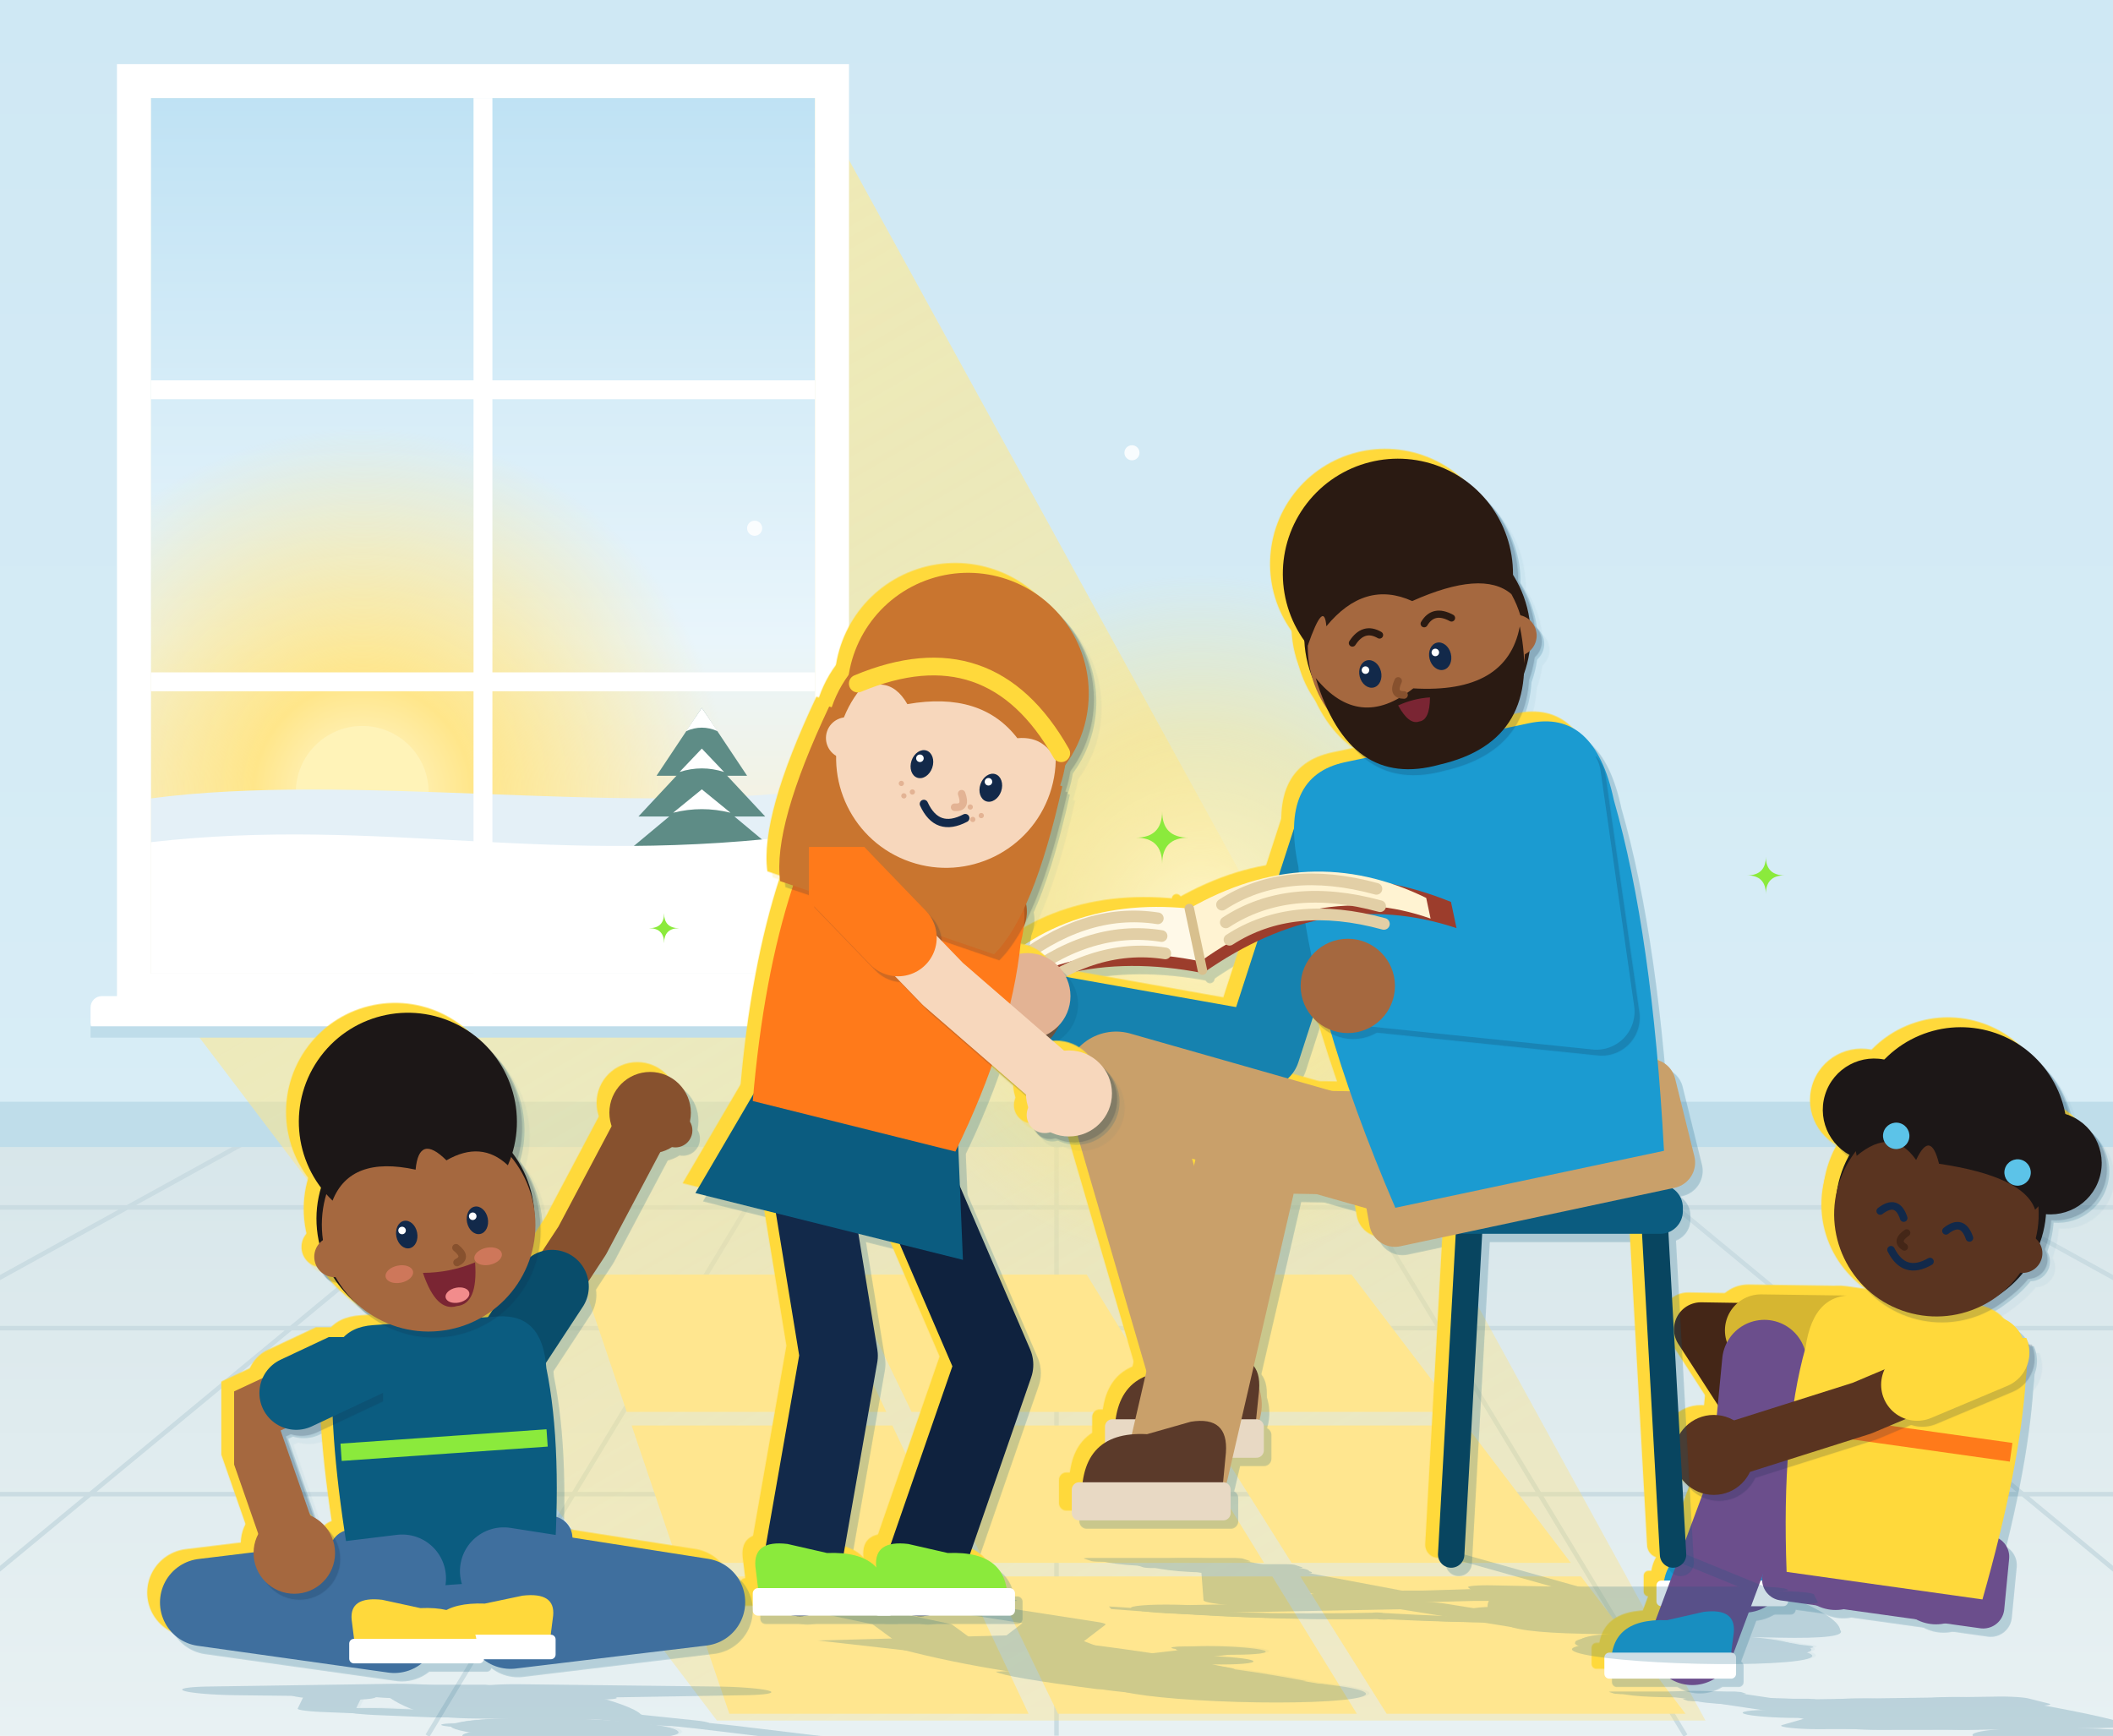
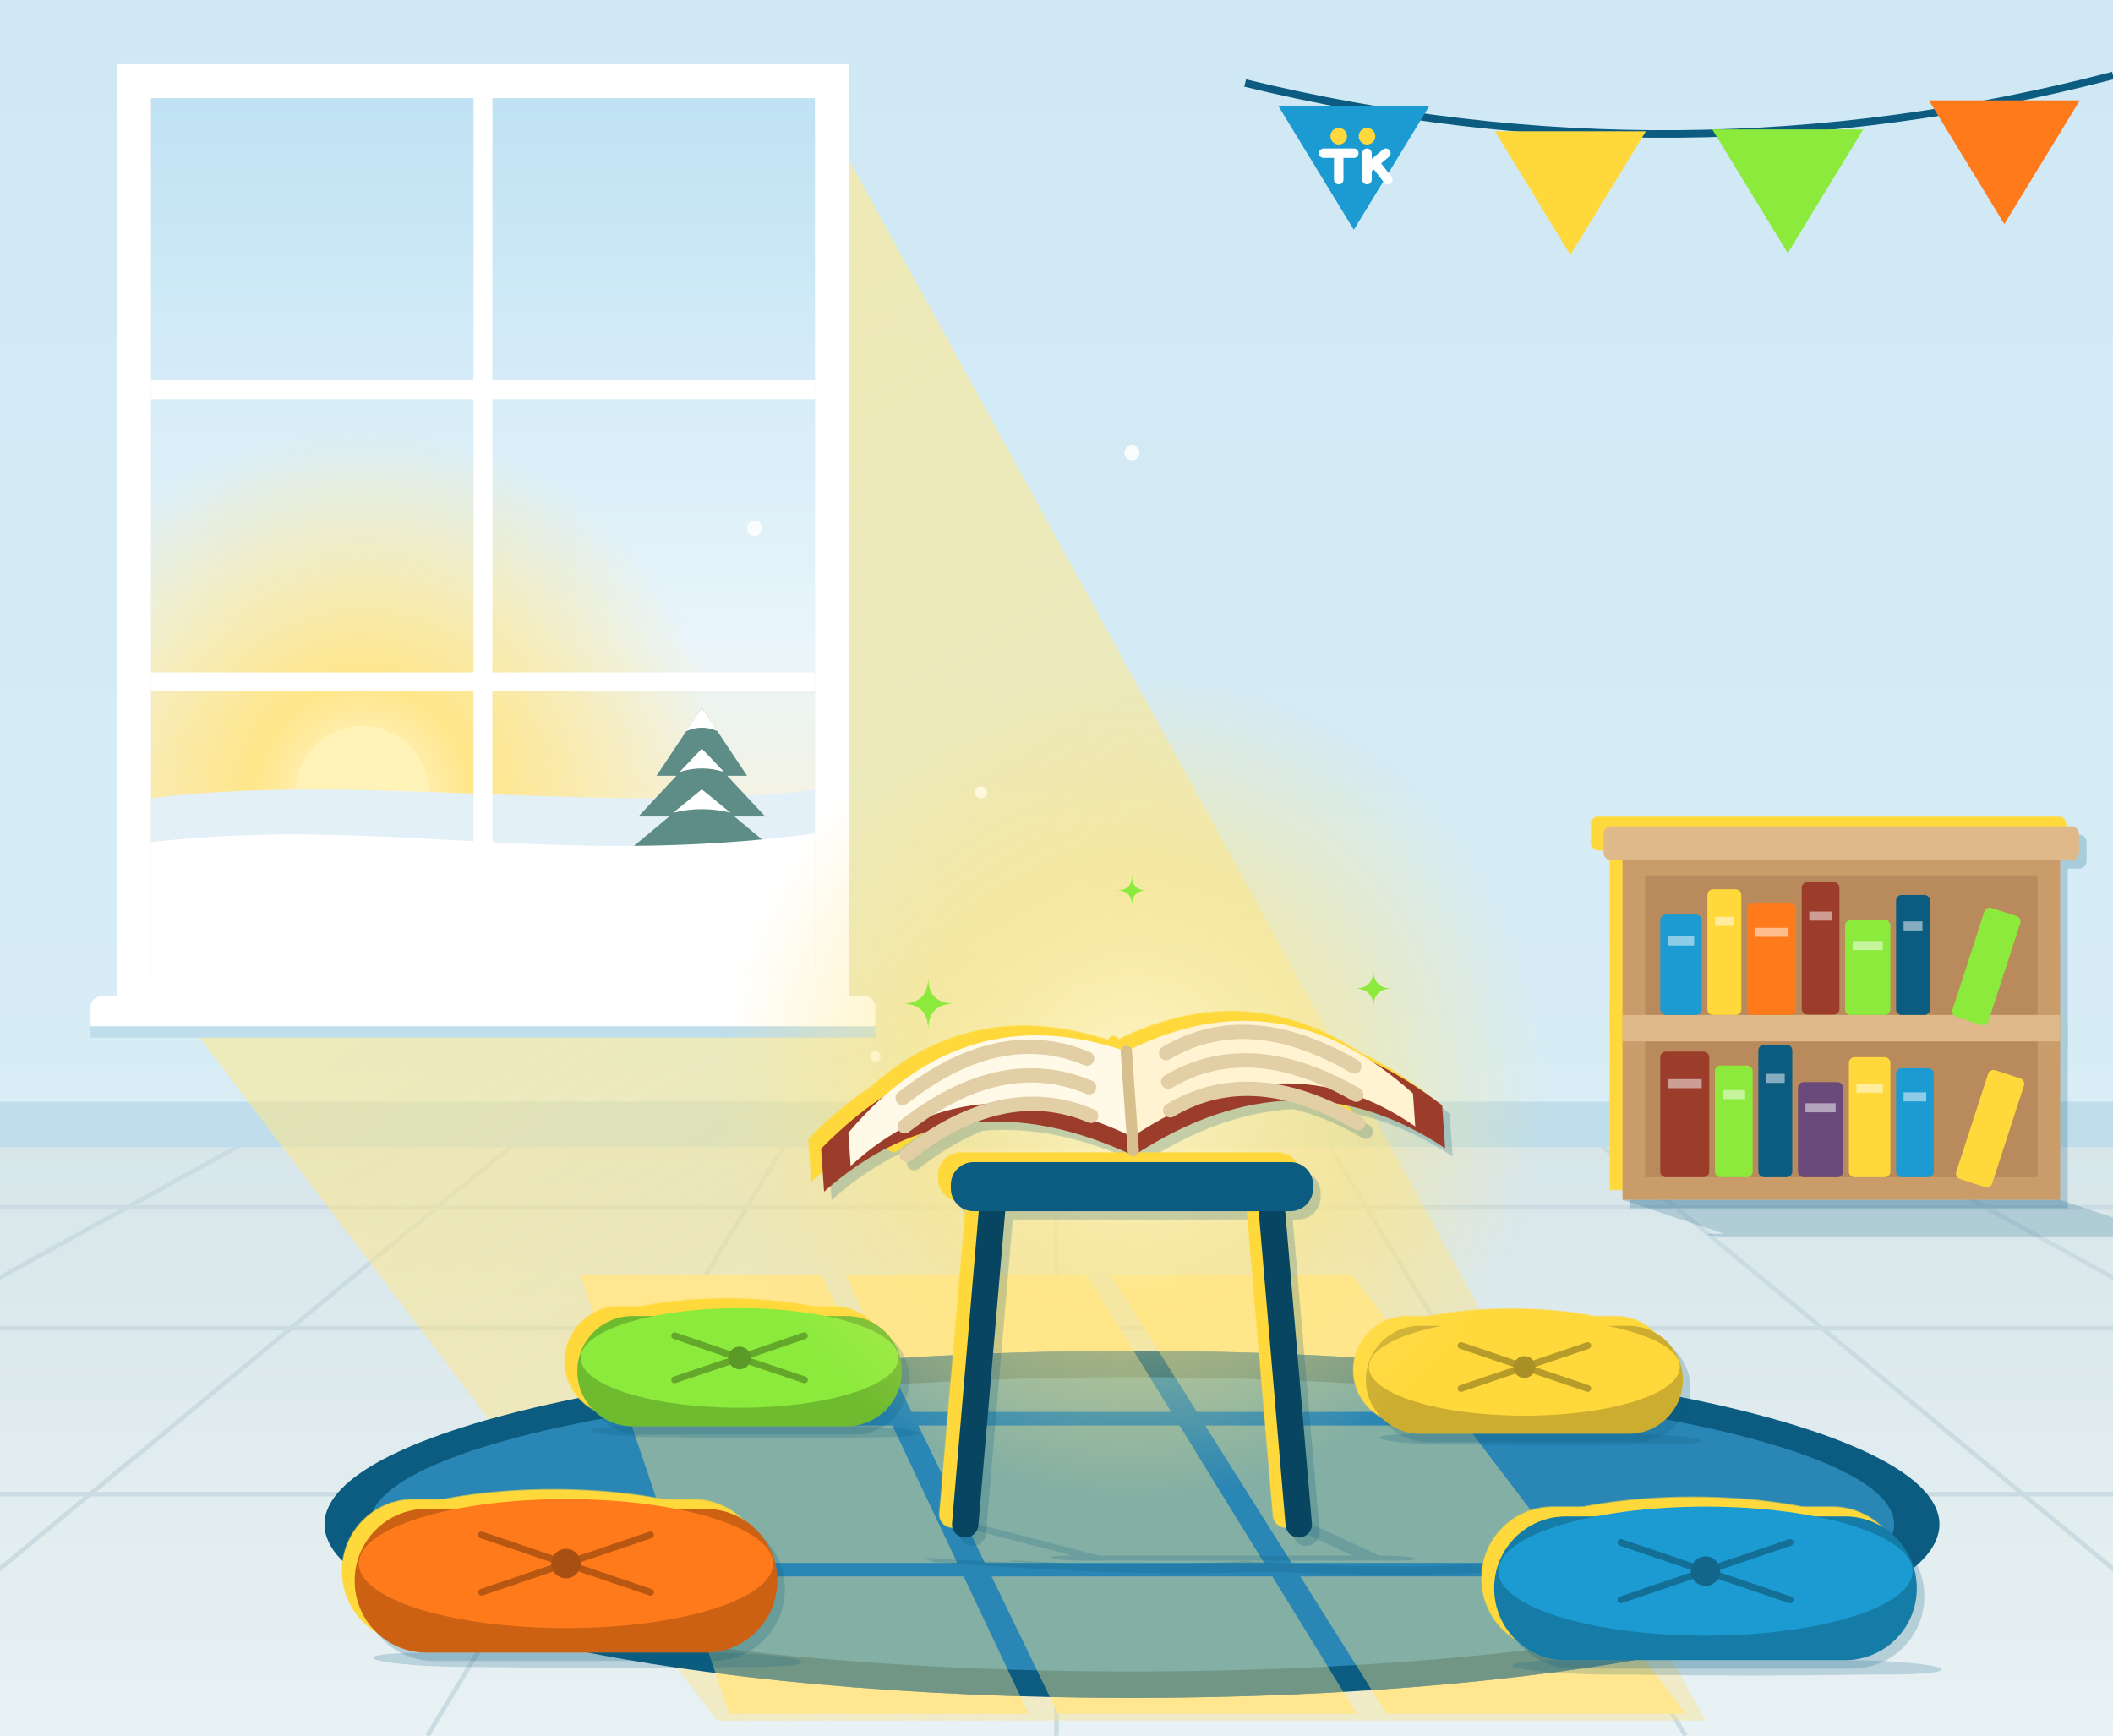
<svg xmlns="http://www.w3.org/2000/svg" viewBox="0 0 560 460" width="560" height="460">
  <defs>
    <filter id="a-paper" x="-15%" y="-15%" width="130%" height="130%" color-interpolation-filters="sRGB">
      <feFlood flood-color="#FFD93B" />
      <feComposite in2="SourceAlpha" operator="in" />
      <feOffset dx="-3.4" dy="-2.6" result="rim" />
      <feFlood flood-color="#0B5C80" flood-opacity=".22" />
      <feComposite in2="SourceAlpha" operator="in" />
      <feOffset dx="2" dy="2.2" result="drop" />
      <feMerge>
        <feMergeNode in="drop" />
        <feMergeNode in="rim" />
-         <feMergeNode in="SourceGraphic" />
-       </feMerge>
-     </filter>
-     <filter id="a-piece" x="-10%" y="-10%" width="125%" height="125%" color-interpolation-filters="sRGB">
-       <feFlood flood-color="#12294A" flood-opacity=".2" />
-       <feComposite in2="SourceAlpha" operator="in" />
-       <feOffset dx="1.4" dy="1.6" result="s" />
-       <feMerge>
-         <feMergeNode in="s" />
        <feMergeNode in="SourceGraphic" />
      </feMerge>
    </filter>
    <filter id="a-cast" x="-30%" y="-60%" width="160%" height="220%" color-interpolation-filters="sRGB">
      <feFlood flood-color="#0B5C80" flood-opacity=".2" />
      <feComposite in2="SourceAlpha" operator="in" />
    </filter>
    <radialGradient id="a-glow">
      <stop offset="0" stop-color="#FFF6C8" stop-opacity=".95" />
      <stop offset=".55" stop-color="#FFE680" stop-opacity=".45" />
      <stop offset="1" stop-color="#FFE680" stop-opacity="0" />
    </radialGradient>
    <linearGradient id="a-beam" x1="0" y1="0" x2=".55" y2="1">
      <stop offset="0" stop-color="#FFEC9A" stop-opacity=".72" />
      <stop offset="1" stop-color="#FFE27A" stop-opacity=".36" />
    </linearGradient>
    <linearGradient id="a-sky" x1="0" y1="0" x2="0" y2="1">
      <stop offset="0" stop-color="#BFE2F4" />
      <stop offset=".62" stop-color="#E9F5FB" />
      <stop offset="1" stop-color="#FFEFC9" />
    </linearGradient>
    <radialGradient id="a-sun">
      <stop offset="0" stop-color="#FFF8D6" />
      <stop offset=".3" stop-color="#FFE68A" />
      <stop offset="1" stop-color="#FFE68A" stop-opacity="0" />
    </radialGradient>
    <linearGradient id="a-wall" x1="0" y1="0" x2="0" y2="1">
      <stop offset="0" stop-color="#CFE8F4" />
      <stop offset="1" stop-color="#D8EDF6" />
    </linearGradient>
    <linearGradient id="a-floor" x1="0" y1="0" x2="0" y2="1">
      <stop offset="0" stop-color="#D7E6EA" />
      <stop offset="1" stop-color="#E8F1F3" />
    </linearGradient>
  </defs>
  <rect width="560" height="300" fill="url(#a-wall)" />
  <rect y="300" width="560" height="160" fill="url(#a-floor)" />
  <path d="M-560 300L-1720.7 460M-490 300L-1554 460M-420 300L-1387.3 460M-350 300L-1220.5 460M-280 300L-1053.8 460M-210 300L-887.1 460M-140 300L-720.4 460M-70 300L-553.6 460M0 300L-386.9 460M70 300L-220.2 460M140 300L-53.5 460M210 300L113.3 460M280 300L280 460M350 300L446.7 460M420 300L613.5 460M490 300L780.2 460M560 300L946.9 460M630 300L1113.6 460M700 300L1280.4 460M770 300L1447.1 460M840 300L1613.8 460M910 300L1780.5 460M980 300L1947.3 460M1050 300L2114 460M1120 300L2280.7 460M0 320H560M0 352H560M0 396H560" stroke="#CADCE2" stroke-width="1.2" />
  <rect y="292" width="560" height="12" fill="#BFDDEA" />
  <g class="scene-light" data-beam="">
    <path d="M40 26L216 26L452 456L190 456L40 258Z" fill="url(#a-beam)" />
  </g>
  <clipPath id="a-v40">
    <rect x="40" y="26" width="176" height="232" />
  </clipPath>
  <g clip-path="url(#a-v40)">
    <rect x="40" y="26" width="176" height="232" fill="url(#a-sky)" />
    <circle cx="96" cy="210" r="96.8" fill="url(#a-sun)" />
    <circle cx="96" cy="210" r="17.6" fill="#FFF3B8" />
    <path d="M40 211.6C92.8 204.6 163.2 216.2 216 209.3V258H40Z" fill="#E4F0F7" />
    <rect x="183.6" y="221.2" width="4.8" height="7.2" fill="#6C5445" />
    <path d="M186 187.6L198 205.6H174Z" fill="#5E8C86" />
    <path d="M186 187.6L190.2 193.8Q186 191.9 181.8 193.8Z" fill="#FFFFFF" />
    <path d="M186 198.4L202.8 216.4H169.2Z" fill="#5E8C86" />
    <path d="M186 198.4L191.9 204.6Q186 202.7 180.1 204.6Z" fill="#FFFFFF" />
    <path d="M186 209.2L207.6 227.2H164.4Z" fill="#5E8C86" />
    <path d="M186 209.2L193.6 215.4Q186 213.5 178.4 215.4Z" fill="#FFFFFF" />
    <path d="M40 223.2C101.6 216.2 145.6 230.2 216 220.9V258H40Z" fill="#FFFFFF" />
  </g>
  <path fill-rule="evenodd" d="M31 17h194v250h-194ZM40 26v232h176v-232Z" fill="#FFFFFF" />
  <rect x="125.5" y="26" width="5" height="232" fill="#FFFFFF" />
  <rect x="40" y="100.8" width="176" height="5" fill="#FFFFFF" />
  <rect x="40" y="178.2" width="176" height="5" fill="#FFFFFF" />
  <rect x="24" y="264" width="208" height="10" rx="3" fill="#FFFFFF" />
  <rect x="24" y="272" width="208" height="3" fill="#BFDDEA" />
+   <path d="M330 22Q445 50 560 20" fill="none" stroke="#0B5C80" stroke-width="2" />
+   <path d="M338.8 28.1H378.8L358.8 60.9Z" fill="#1B9BD1" />
+   <g transform="translate(347.8 31.1) scale(.5)">
+     <path d="M6 19H22M14 19V33M29 19V33M29.5 27 39 19M33 24 40 33" fill="none" stroke="#FFFFFF" stroke-width="5" stroke-linecap="round" stroke-linejoin="round" />
+     <circle cx="14" cy="10" r="4.4" fill="#FFD93B" />
+     <circle cx="29" cy="10" r="4.4" fill="#FFD93B" />
+   </g>
+   <path d="M396.2 34.8H436.2L416.2 67.6Z" fill="#FFD93B" />
+   <path d="M453.8 34.3H493.8L473.8 67.1Z" fill="#8BEA3C" />
+   <path d="M511.2 26.6H551.2L531.2 59.4Z" fill="#FF7A1A" />
  <g class="scene-light" data-beam="">
    <path d="M153.8 337.8L217.7 337.8L234.9 374.2L166.1 374.2ZM167.4 377.8L236.5 377.8L253.7 414.2L179.7 414.2ZM180.9 417.8L255.4 417.8L272.6 454.2L193.3 454.2ZM224 337.8L288 337.8L310.4 374.2L241.6 374.2ZM243.4 377.8L312.6 377.8L335 414.2L261 414.2ZM262.8 417.8L337.2 417.8L359.6 454.2L280.4 454.2ZM294.3 337.8L358.2 337.8L385.9 374.2L317.2 374.2ZM319.4 377.8L388.6 377.8L416.3 414.2L342.3 414.2ZM344.6 417.8L419 417.8L446.7 454.2L367.5 454.2Z" fill="#FFE68F" />
+   </g>
+   <clipPath id="a-rug">
+     <ellipse cx="300" cy="404" rx="214" ry="46" fill="#FFFFFF" />
+   </clipPath>
+   <ellipse cx="300" cy="404" rx="214" ry="46" fill="#0B5C80" />
+   <ellipse cx="300" cy="404" rx="202" ry="39" fill="#2A86B4" />
+   <g clip-path="url(#a-rug)" opacity=".42">
+     <path d="M153.8 337.8L217.7 337.8L234.9 374.2L166.1 374.2ZM167.4 377.8L236.5 377.8L253.7 414.2L179.7 414.2ZM180.9 417.8L255.4 417.8L272.6 454.2L193.3 454.2ZM224 337.8L288 337.8L310.4 374.2L241.6 374.2ZM243.4 377.8L312.6 377.8L335 414.2L261 414.2ZM262.8 417.8L337.2 417.8L359.6 454.2L280.4 454.2ZM294.3 337.8L358.2 337.8L385.9 374.2L317.2 374.2ZM319.4 377.8L388.6 377.8L416.3 414.2L342.3 414.2ZM344.6 417.8L419 417.8L446.7 454.2L367.5 454.2Z" fill="#FFE68F" />
+   </g>
+   <g class="scene-light" data-beam="">
    <circle class="mote" style="animation-delay:-1.3s;animation-duration:11s" cx="200" cy="140" r="2" fill="#FFFFFF" opacity=".85" />
    <circle class="mote" style="animation-delay:-3s;animation-duration:12.3s" cx="260" cy="210" r="1.6" fill="#FFFFFF" opacity=".85" />
    <circle class="mote" style="animation-delay:-4.7s;animation-duration:13.6s" cx="300" cy="120" r="2" fill="#FFFFFF" opacity=".85" />
    <circle class="mote" style="animation-delay:-6.4s;animation-duration:14.9s" cx="232" cy="280" r="1.4" fill="#FFFFFF" opacity=".85" />
  </g>
-   <circle cx="318" cy="244" r="92" fill="url(#a-glow)" />
-   <g class="kid" transform="translate(500 448)">
-     <use href="#a-k1" transform="matrix(1 0 -.3 -.1 0 0)" filter="url(#a-cast)" />
-     <g filter="url(#a-paper)">
-       <g id="a-k1">
-         <path d="M-11.4 -95.1L-49.2 -95.7L-30 -66" fill="none" stroke="#442617" stroke-width="14.3" stroke-linecap="round" stroke-linejoin="round" />
-         <path d="M-11.4 -95.1L-33.3 -95.4" fill="none" stroke="#D6B631" stroke-width="19.1" stroke-linecap="round" stroke-linejoin="round" />
-         <circle cx="-26.8" cy="-61.1" r="10.6" fill="#442617" />
-         <path d="M-13.5 -32.5L-32.4 -87L-37.7 -31.8" fill="none" stroke="#6B4E8C" stroke-width="22.4" stroke-linecap="round" stroke-linejoin="round" />
-         <path d="M-28 -24.5L-26.7 -34.4Q-26.1 -41.1 -34.7 -40L-44.4 -37.8Q-60.3 -38.4 -59.1 -24.5Z" fill="#1B9BD1" />
-         <path d="M-27.4 -27.8L-59.7 -27.8L-59.7 -23.6L-27.4 -23.6Z" fill="#FFFFFF" stroke="#FFFFFF" stroke-width="2.6" stroke-linejoin="round" />
-         <path d="M13.1 -28.7L-32.1 -64.6L-51.5 -12.6" fill="none" stroke="#6B4E8C" stroke-width="22.4" stroke-linecap="round" stroke-linejoin="round" />
-         <path d="M-41.8 -5.3L-40.5 -15.3Q-39.9 -21.9 -48.5 -20.8L-58.2 -18.6Q-74.1 -19.2 -72.9 -5.3Z" fill="#1B9BD1" />
-         <path d="M-41.2 -8.7L-73.5 -8.7L-73.5 -4.4L-41.2 -4.4Z" fill="#FFFFFF" stroke="#FFFFFF" stroke-width="2.6" stroke-linejoin="round" />
-         <path d="M-25 -42.7L26.9 -35.4L25.6 -22L-27.4 -29.4Z" fill="#6B4E8C" stroke="#6B4E8C" stroke-width="11.2" stroke-linejoin="round" />
-         <path d="M-26.5 -31.4Q-27.9 -68.1 -21.5 -90.8Q-19.3 -106.2 -7.1 -104.5L26.8 -99.7Q39 -98 36.9 -82.6Q35.4 -59.2 25.4 -24.1Z" fill="#FFD93B" />
-         <path d="M-23.1 -71L33 -63.1" fill="none" stroke="#FF7A1A" stroke-width="5" stroke-linecap="butt" stroke-linejoin="round" />
-         <g filter="url(#a-piece)">
-           <g transform="translate(13.2 -126.2) rotate(16.8)">
-             <circle cx="-23.8" cy="-21.7" r="13.6" fill="#1C1717" />
-             <circle cx="25" cy="-21.7" r="13.6" fill="#1C1717" />
-             <circle cx=".6" cy="-2.2" r="27.9" fill="#1C1717" />
-             <circle cx="24.9" cy="3.3" r="5.2" fill="#5A3420" />
-             <ellipse cx="0" cy="0" rx="27.1" ry="27.1" fill="#5A3420" />
-             <path d="M-24.7 -8.7A28.2 28.2 0 1 1 24.7 -8.7Q19.3 -16.3 -3.2 -13Q-8 -21.1 -9.3 -12.2Q-17.9 -19 -24.7 -8.7Z" fill="#1C1717" />
-             <circle cx="-16.2" cy="-16.8" r="3.5" fill="#5CC3E8" />
-             <circle cx="17.4" cy="-16.8" r="3.5" fill="#5CC3E8" />
-             <path d="M-14.5 3.5Q-11.2 -1.1 -8 3.5" fill="none" stroke="#12294A" stroke-width="2" stroke-linecap="round" />
-             <path d="M3.7 3.5Q6.9 -1.1 10.2 3.5" fill="none" stroke="#12294A" stroke-width="2" stroke-linecap="round" />
-             <path d="M-6.1 7Q-8.5 10 -5.6 10.8" fill="none" stroke="#442617" stroke-width="1.9" stroke-linecap="round" />
-             <path d="M-8.8 12.5Q-3.4 18.2 2 12.5" fill="none" stroke="#12294A" stroke-width="2" stroke-linecap="round" />
-           </g>
+   <g class="thing" transform="translate(488 318)">
+     <use href="#a-o1" transform="matrix(1 0 -.3 -.1 0 0)" filter="url(#a-cast)" />
+     <g filter="url(#a-paper)">
+       <g id="a-o1">
+         <rect x="-58" y="-92" width="116" height="92" fill="#C99C6A" />
+         <rect x="-52" y="-86" width="104" height="80" fill="#B98B5C" />
+         <rect x="-63" y="-99" width="126" height="9" rx="2" fill="#E0B98A" />
+         <rect x="-58" y="-49" width="116" height="7" fill="#E0B98A" />
+         <rect x="-48" y="-75.6" width="11" height="26.6" rx="1.5" fill="#1B9BD1" />
+         <rect x="-46" y="-69.8" width="7" height="2.4" fill="#8DCDE8" />
+         <rect x="-35.5" y="-82.3" width="9" height="33.3" rx="1.5" fill="#FFD93B" />
+         <rect x="-33.5" y="-75" width="5" height="2.4" fill="#FFEC9D" />
+         <rect x="-25" y="-78.6" width="13" height="29.6" rx="1.5" fill="#FF7A1A" />
+         <rect x="-23" y="-72.1" width="9" height="2.4" fill="#FFBC8C" />
+         <rect x="-10.5" y="-84.2" width="10" height="35.1" rx="1.5" fill="#9C3D2C" />
+         <rect x="-8.5" y="-76.4" width="6" height="2.4" fill="#CD9E95" />
+         <rect x="1" y="-74.2" width="12" height="25.2" rx="1.5" fill="#8BEA3C" />
+         <rect x="3" y="-68.6" width="8" height="2.4" fill="#C5F49D" />
+         <rect x="14.5" y="-80.8" width="9" height="31.8" rx="1.5" fill="#0B5C80" />
+         <rect x="16.5" y="-73.8" width="5" height="2.4" fill="#85ADBF" />
+         <g transform="translate(29 -49) rotate(18)">
+           <rect x="0" y="-30.3" width="10" height="30.3" rx="1.5" fill="#8BEA3C" />
        </g>
-         <g filter="url(#a-piece)">
-           <path d="M28.3 -89.5L-6.5 -74.8L-40.3 -64.1" fill="none" stroke="#5A3420" stroke-width="14.3" stroke-linecap="round" stroke-linejoin="round" />
-           <path d="M28.3 -89.5L8.1 -81" fill="none" stroke="#FFD93B" stroke-width="19.1" stroke-linecap="round" stroke-linejoin="round" />
-           <circle cx="-45.8" cy="-62.4" r="10.6" fill="#5A3420" />
+         <rect x="-48" y="-39.3" width="13" height="33.3" rx="1.5" fill="#9C3D2C" />
+         <rect x="-46" y="-32" width="9" height="2.4" fill="#CD9E95" />
+         <rect x="-33.5" y="-35.6" width="10" height="29.6" rx="1.5" fill="#8BEA3C" />
+         <rect x="-31.5" y="-29.1" width="6" height="2.4" fill="#C5F49D" />
+         <rect x="-22" y="-41.1" width="9" height="35.1" rx="1.5" fill="#0B5C80" />
+         <rect x="-20" y="-33.4" width="5" height="2.4" fill="#85ADBF" />
+         <rect x="-11.5" y="-31.2" width="12" height="25.2" rx="1.5" fill="#6A4A7A" />
+         <rect x="-9.5" y="-25.6" width="8" height="2.4" fill="#B4A4BC" />
+         <rect x="2" y="-37.8" width="11" height="31.8" rx="1.5" fill="#FFD93B" />
+         <rect x="4" y="-30.8" width="7" height="2.4" fill="#FFEC9D" />
+         <rect x="14.5" y="-34.9" width="10" height="28.9" rx="1.5" fill="#1B9BD1" />
+         <rect x="16.5" y="-28.5" width="6" height="2.4" fill="#8DCDE8" />
+         <g transform="translate(30 -6) rotate(18)">
+           <rect x="0" y="-30.3" width="10" height="30.3" rx="1.5" fill="#FFD93B" />
        </g>
      </g>
    </g>
  </g>
-   <g class="kid" transform="translate(404 412)">
-     <use href="#a-k2" transform="matrix(1 0 -.3 -.1 0 0)" filter="url(#a-cast)" />
-     <g filter="url(#a-paper)">
-       <g id="a-k2">
-         <path d="M-14.3 -92L-19.4 0M34.3 -92L39.4 0" stroke="#084560" stroke-width="7" stroke-linecap="round" />
-         <rect x="-22" y="-98" width="64" height="13" rx="6" fill="#0B5C80" />
-         <path d="M-50.1 -193.5L-69.5 -133.6L-128 -144" fill="none" stroke="#1682AF" stroke-width="20.2" stroke-linecap="round" stroke-linejoin="round" />
-         <circle cx="-134.8" cy="-145.2" r="12.5" fill="#87512E" />
-         <path d="M-19.4 -99.6L-108.2 -124.9L-83.3 -39.7" fill="none" stroke="#C9A06A" stroke-width="27.4" stroke-linecap="round" stroke-linejoin="round" />
-         <path d="M-71.8 -29L-70.3 -43.6Q-69.6 -53.4 -79.7 -51.8L-91.2 -48.5Q-109.9 -49.5 -108.5 -29Z" fill="#5B3A2A" />
-         <path d="M-71 -33.9L-109.2 -33.9L-109.2 -27.6L-71 -27.6Z" fill="#E8D9C4" stroke="#E8D9C4" stroke-width="3.9" stroke-linejoin="round" />
-         <path d="M20.3 -108L-72 -109.5L-92 -23.1" fill="none" stroke="#C9A06A" stroke-width="27.4" stroke-linecap="round" stroke-linejoin="round" />
-         <path d="M-80.5 -12.4L-79.1 -27Q-78.4 -36.8 -88.4 -35.2L-100 -31.9Q-118.7 -32.9 -117.2 -12.4Z" fill="#5B3A2A" />
-         <path d="M-79.8 -17.2L-118 -17.2L-118 -11L-79.8 -11Z" fill="#E8D9C4" stroke="#E8D9C4" stroke-width="3.9" stroke-linejoin="round" />
-         <path d="M-38 -109.3L33.3 -124.5L38.4 -103.9L-34.3 -88.4Z" fill="#C9A06A" stroke="#C9A06A" stroke-width="13.7" stroke-linejoin="round" />
-         <path d="M-34.2 -91.9Q-57.1 -145.2 -59.9 -182.3Q-65 -206.3 -47.5 -210L1.1 -220.3Q18.6 -224.1 23.7 -200Q33.9 -164.5 37 -107Z" fill="#1B9BD1" />
-         <g filter="url(#a-piece)">
-           <g transform="translate(-28.6 -240.5) rotate(-14.2)">
-             <circle cx="1" cy="-2.9" r="30" fill="#2A1A12" />
-             <circle cx="26.3" cy="3.5" r="5.5" fill="#A5683F" />
-             <ellipse cx="0" cy="0" rx="28.8" ry="28.8" fill="#A5683F" />
-             <path d="M-27.8 -7.5A30.5 30.5 0 1 1 27.8 -7.5Q22 -15.6 1.9 -12.1Q-8.9 -20.7 -21.8 -11.2Q-20.6 -18.4 -27.8 -7.5Z" fill="#2A1A12" />
-             <path d="M-27.9 1.4Q-26.5 32.3 -1.7 31.7Q26.5 32.3 27.9 1.4Q20.2 17.9 -3.5 10.4Q-20.2 17.9 -27.9 1.4Z" fill="#2A1A12" />
-             <ellipse cx="-13.6" cy="3.9" rx="2.9" ry="3.7" fill="#12294A" />
-             <circle cx="-14.6" cy="2.6" r="1" fill="#FFFFFF" />
-             <ellipse cx="5.5" cy="3.9" rx="2.9" ry="3.7" fill="#12294A" />
-             <circle cx="4.5" cy="2.6" r="1" fill="#FFFFFF" />
-             <path d="M-8.7 -5.5Q-12.2 -8.9 -16.2 -5.2" fill="none" stroke="#2A1A12" stroke-width="1.9" stroke-linecap="round" />
-             <path d="M3.5 -5.5Q6.9 -8.9 10.9 -5.2" fill="none" stroke="#2A1A12" stroke-width="1.9" stroke-linecap="round" />
-             <path d="M-6.9 7.5Q-9.5 10.7 -6.3 11.5" fill="none" stroke="#87512E" stroke-width="2" stroke-linecap="round" />
-             <path d="M-8.5 13.8Q-4.1 13 .2 13.8Q-1.3 19.6 -4.1 19.3Q-7 19.6 -8.5 13.8Z" fill="#7A2533" />
-           </g>
+   <g class="thing" transform="translate(196 378)">
+     <use href="#a-o2" transform="matrix(1 0 -.3 -.1 0 0)" filter="url(#a-cast)" />
+     <g filter="url(#a-paper)">
+       <g id="a-o2">
+         <rect x="-43" y="-29.2" width="86" height="29.2" rx="14.6" fill="#6FBB30" />
+         <ellipse cx="0" cy="-18.1" rx="42.1" ry="13.2" fill="#8BEA3C" />
+         <path d="M0 -18.1L-17.2 -24M0 -18.1L-17.2 -12.3M0 -18.1L17.2 -24M0 -18.1L17.2 -12.3" stroke="#64A82B" stroke-width="1.8" stroke-linecap="round" />
+         <circle cx="0" cy="-18.1" r="3" fill="#5B9A27" />
+       </g>
+     </g>
+   </g>
+   <g class="thing" transform="translate(404 380)">
+     <use href="#a-o3" transform="matrix(1 0 -.3 -.1 0 0)" filter="url(#a-cast)" />
+     <g filter="url(#a-paper)">
+       <g id="a-o3">
+         <rect x="-42" y="-28.6" width="84" height="28.6" rx="14.3" fill="#CCAD2F" />
+         <ellipse cx="0" cy="-17.7" rx="41.2" ry="12.9" fill="#FFD93B" />
+         <path d="M0 -17.7L-16.8 -23.4M0 -17.7L-16.8 -12M0 -17.7L16.8 -23.4M0 -17.7L16.8 -12" stroke="#B79C2A" stroke-width="1.8" stroke-linecap="round" />
+         <circle cx="0" cy="-17.7" r="2.9" fill="#A88F26" />
+       </g>
+     </g>
+   </g>
+   <circle cx="300" cy="288" r="110" fill="url(#a-glow)" />
+   <g class="thing" transform="translate(300 404)">
+     <use href="#a-o4" transform="matrix(1 0 -.3 -.1 0 0)" filter="url(#a-cast)" />
+     <g filter="url(#a-paper)">
+       <g id="a-o4">
+         <path d="M-36.5 -90L-44.2 0M36.5 -90L44.2 0" stroke="#084560" stroke-width="7" stroke-linecap="round" />
+         <rect x="-48" y="-96" width="96" height="13" rx="6" fill="#0B5C80" />
+         <g transform="translate(0 -104) rotate(-4)">
+           <path d="M-82.5 -1.3Q-45 -34.7 0 -18.9Q45 -34.7 82.5 -1.3L82.5 10.1Q45 -18.9 0 6.3Q-45 -18.9 -82.5 10.1Z" fill="#9C3D2C" />
+           <path d="M-75 -5Q-42 -39.1 0 -21.4L0 1.3Q-42 -22.7 -75 3.8Z" fill="#FFF9E8" />
+           <path d="M75 -5Q42 -39.1 0 -21.4L0 1.3Q42 -22.7 75 3.8Z" fill="#FFF3D2" />
+           <path d="M-60 -13.2Q-33 -31.5 -10.5 -20.2M10.5 -20.2Q33 -31.5 60 -13.2" fill="none" stroke="#E2CFA6" stroke-width="3.8" stroke-linecap="round" />
+           <path d="M-60 -5.7Q-33 -23.9 -10.5 -12.6M10.5 -12.6Q33 -23.9 60 -5.7" fill="none" stroke="#E2CFA6" stroke-width="3.8" stroke-linecap="round" />
+           <path d="M-60 1.9Q-33 -16.4 -10.5 -5M10.5 -5Q33 -16.4 60 1.9" fill="none" stroke="#E2CFA6" stroke-width="3.8" stroke-linecap="round" />
+           <path d="M0 -21.4L0 5" fill="none" stroke="#D8C08E" stroke-width="3" stroke-linecap="round" stroke-linejoin="round" />
        </g>
-         <g transform="translate(-86 -158) rotate(-12)">
-           <path d="M-68.2 -.8Q-37.2 -21.8 0 -11.9Q37.2 -21.8 68.2 -.8L68.2 6.3Q37.2 -11.9 0 4Q-37.2 -11.9 -68.2 6.3Z" fill="#9C3D2C" />
-           <path d="M-62 -3.2Q-34.7 -24.6 0 -13.5L0 .8Q-34.7 -14.3 -62 2.4Z" fill="#FFF9E8" />
-           <path d="M62 -3.2Q34.7 -24.6 0 -13.5L0 .8Q34.7 -14.3 62 2.4Z" fill="#FFF3D2" />
-           <path d="M-49.6 -8.3Q-27.3 -19.8 -8.7 -12.7M8.7 -12.7Q27.3 -19.8 49.6 -8.3" fill="none" stroke="#E2CFA6" stroke-width="3.1" stroke-linecap="round" />
-           <path d="M-49.6 -3.6Q-27.3 -15.1 -8.7 -7.9M8.7 -7.9Q27.3 -15.1 49.6 -3.6" fill="none" stroke="#E2CFA6" stroke-width="3.1" stroke-linecap="round" />
-           <path d="M-49.6 1.2Q-27.3 -10.3 -8.7 -3.2M8.7 -3.2Q27.3 -10.3 49.6 1.2" fill="none" stroke="#E2CFA6" stroke-width="3.1" stroke-linecap="round" />
-           <path d="M0 -13.5L0 3.2" fill="none" stroke="#D8C08E" stroke-width="2.5" stroke-linecap="round" stroke-linejoin="round" />
-         </g>
-         <g filter="url(#a-piece)">
-           <path d="M10.2 -206.3L19.1 -143.9L-40 -150" fill="none" stroke="#1B9BD1" stroke-width="20.2" stroke-linecap="round" stroke-linejoin="round" />
-           <circle cx="-46.8" cy="-150.7" r="12.5" fill="#A5683F" />
-         </g>
-       </g>
-     </g>
-   </g>
-   <g class="kid" transform="translate(226 424)">
-     <use href="#a-k3" transform="matrix(1 0 -.3 -.1 0 0)" filter="url(#a-cast)" />
-     <g filter="url(#a-paper)">
-       <g id="a-k3">
-         <path d="M35.9 -182.4L2 -160.1L40 -160" fill="none" stroke="#E3B394" stroke-width="15.4" stroke-linecap="round" stroke-linejoin="round" />
-         <path d="M35.9 -182.4L16.3 -169.4" fill="none" stroke="#D66615" stroke-width="20.5" stroke-linecap="round" stroke-linejoin="round" />
-         <circle cx="46.3" cy="-160" r="11.4" fill="#E3B394" />
-         <circle cx="45.1" cy="-151.5" r="4.8" fill="#E3B394" />
-         <path d="M13 -119.2L37.5 -62.3L18 -6" fill="none" stroke="#0F223E" stroke-width="20.7" stroke-linecap="round" stroke-linejoin="round" />
-         <path d="M7.5 1.8L6.2 -8.8Q5.6 -15.9 14.7 -14.8L25.2 -12.4Q42.2 -13.1 40.9 1.8Z" fill="#8BEA3C" />
-         <path d="M6.9 -1.7L41.6 -1.7L41.6 2.8L6.9 2.8Z" fill="#FFFFFF" stroke="#FFFFFF" stroke-width="2.8" stroke-linejoin="round" />
-         <path d="M-13.7 -125.8L-3.7 -64.7L-14 -6" fill="none" stroke="#12294A" stroke-width="20.7" stroke-linecap="round" stroke-linejoin="round" />
-         <path d="M-24.5 1.8L-25.8 -8.8Q-26.4 -15.9 -17.3 -14.8L-6.8 -12.4Q10.2 -13.1 8.9 1.8Z" fill="#8BEA3C" />
-         <path d="M-25.1 -1.7L9.6 -1.7L9.6 2.8L-25.1 2.8Z" fill="#FFFFFF" stroke="#FFFFFF" stroke-width="2.8" stroke-linejoin="round" />
-         <path d="M-23.3 -139.2L27.7 -126.5L29.2 -90.1L-41.7 -107.8Z" fill="#0B5C80" />
-         <path d="M-26.5 -132.2Q-23.7 -165.2 -15.9 -189Q-11.8 -205.3 .9 -202.1L35.9 -193.4Q48.6 -190.2 44.5 -174Q41.9 -148.8 27.2 -118.8Z" fill="#FF7A1A" />
-         <g filter="url(#a-piece)">
-           <g transform="translate(24.7 -223.1) rotate(18.9)">
-             <path d="M-33.7 -2.9Q-37.6 32 -31 45.1L28.9 45.1Q35.5 32 31.6 -2.9Z" fill="#C9752F" />
-             <circle cx="-1" cy="-2.9" r="32" fill="#C9752F" />
-             <circle cx="-26.6" cy="3.5" r="5.5" fill="#F7D7BC" />
-             <ellipse cx="0" cy="0" rx="29.1" ry="29.1" fill="#F7D7BC" />
-             <path d="M-29.8 -6.4A32 32 0 1 1 29.8 -6.4Q24 -14.6 16.2 -11.1Q3.1 -19.8 -14.3 -10.2Q-22.6 -17.5 -29.8 -6.4Z" fill="#C9752F" />
-             <path d="M-28.5 -11.1Q0 -36.4 28.5 -11.1" fill="none" stroke="#FFD93B" stroke-width="4.7" stroke-linecap="round" />
-             <ellipse cx="-5.5" cy="3.6" rx="2.9" ry="3.8" fill="#12294A" />
-             <circle cx="-6.5" cy="2.3" r="1" fill="#FFFFFF" />
-             <ellipse cx="13.8" cy="3.6" rx="2.9" ry="3.8" fill="#12294A" />
-             <circle cx="12.7" cy="2.3" r="1" fill="#FFFFFF" />
-             <circle cx="-9" cy="10.2" r=".7" fill="#E3B394" />
-             <circle cx="-5.5" cy="11.4" r=".7" fill="#E3B394" />
-             <circle cx="-7.3" cy="13.1" r=".7" fill="#E3B394" />
-             <circle cx="10.3" cy="10.2" r=".7" fill="#E3B394" />
-             <circle cx="13.8" cy="11.4" r=".7" fill="#E3B394" />
-             <circle cx="12" cy="13.1" r=".7" fill="#E3B394" />
-             <path d="M7 7.6Q9.6 10.8 6.4 11.6" fill="none" stroke="#E3B394" stroke-width="2" stroke-linecap="round" />
-             <path d="M-1.6 13.4Q4.2 19.5 10 13.4" fill="none" stroke="#12294A" stroke-width="2.2" stroke-linecap="round" />
-           </g>
-         </g>
-         <g filter="url(#a-piece)">
-           <path d="M-4.3 -192.4L23.9 -163.2L52.6 -138.3" fill="none" stroke="#F7D7BC" stroke-width="15.4" stroke-linecap="round" stroke-linejoin="round" />
-           <path d="M-4.3 -192.4L12 -175.5" fill="none" stroke="#FF7A1A" stroke-width="20.5" stroke-linecap="round" stroke-linejoin="round" />
-           <circle cx="57.3" cy="-134.2" r="11.4" fill="#F7D7BC" />
-           <circle cx="50.9" cy="-128.5" r="4.8" fill="#F7D7BC" />
-         </g>
-       </g>
-     </g>
-   </g>
-   <g class="kid" transform="translate(120 446)">
-     <use href="#a-k4" transform="matrix(1 0 -.3 -.1 0 0)" filter="url(#a-cast)" />
-     <g filter="url(#a-paper)">
-       <g id="a-k4">
-         <path d="M15.2 -88.1L34.3 -117.2L49.5 -145.9" fill="none" stroke="#87512E" stroke-width="14.6" stroke-linecap="round" stroke-linejoin="round" />
-         <path d="M15.2 -88.1L26.3 -105" fill="none" stroke="#094D6B" stroke-width="19.5" stroke-linecap="round" stroke-linejoin="round" />
-         <circle cx="52.3" cy="-151.1" r="10.8" fill="#87512E" />
-         <circle cx="59" cy="-146.4" r="4.5" fill="#87512E" />
-         <path d="M-26.8 -34.8L25.9 -38.4L27.3 -25.9L-26.4 -22.2Z" fill="#3F6F9E" stroke="#3F6F9E" stroke-width="11.6" stroke-linejoin="round" />
-         <path d="M-26 -24.2Q-32.2 -57.6 -32 -79.5Q-33 -94 -21.1 -94.8L11.9 -97.1Q23.8 -97.9 24.8 -83.4Q29.2 -61.9 26.6 -27.9Z" fill="#0B5C80" />
-         <path d="M-29.6 -61.1L25 -64.9" fill="none" stroke="#8BEA3C" stroke-width="4.6" stroke-linecap="butt" stroke-linejoin="round" />
-         <path d="M13.5 -29.6L65.9 -21.4L15.3 -15.3" fill="none" stroke="#3F6F9E" stroke-width="23.2" stroke-linecap="round" stroke-linejoin="round" />
-         <path d="M25.4 -8.4L26.6 -17.8Q27.2 -24.1 18.5 -23.1L8.5 -21Q-7.8 -21.6 -6.6 -8.4Z" fill="#FFD93B" />
-         <path d="M26 -11.5L-7.2 -11.5L-7.2 -7.5L26 -7.5Z" fill="#FFFFFF" stroke="#FFFFFF" stroke-width="2.5" stroke-linejoin="round" />
-         <path d="M-13.4 -27.7L-66 -21.3L-15.5 -14.2" fill="none" stroke="#3F6F9E" stroke-width="23.2" stroke-linecap="round" stroke-linejoin="round" />
-         <path d="M-25.6 -7.2L-26.8 -16.7Q-27.4 -23 -18.7 -22L-8.6 -19.8Q7.6 -20.5 6.4 -7.2Z" fill="#FFD93B" />
-         <path d="M-26.2 -10.4L7 -10.4L7 -6.4L-26.2 -6.4Z" fill="#FFFFFF" stroke="#FFFFFF" stroke-width="2.5" stroke-linejoin="round" />
-         <g filter="url(#a-piece)">
-           <g transform="translate(-6.4 -121.4) rotate(-11.4)">
-             <circle cx="-.5" cy="-1.7" r="28.9" fill="#1C1717" />
-             <circle cx="-26.1" cy="3.4" r="5.4" fill="#A5683F" />
-             <ellipse cx="0" cy="0" rx="28.3" ry="28.3" fill="#A5683F" />
-             <path d="M-23.7 -11.3A28.9 28.9 0 1 1 23.7 -11.3Q18.1 -19.2 8 -15.8Q2.3 -24.3 -.5 -15Q-16.7 -22.1 -23.7 -11.3Z" fill="#1C1717" />
-             <ellipse cx="-6.2" cy="1.4" rx="2.8" ry="3.7" fill="#12294A" />
-             <circle cx="-7.2" cy=".1" r="1" fill="#FFFFFF" />
-             <ellipse cx="12.9" cy="1.4" rx="2.8" ry="3.7" fill="#12294A" />
-             <circle cx="11.9" cy=".1" r="1" fill="#FFFFFF" />
-             <ellipse cx="-10.2" cy="11.3" rx="3.7" ry="2.3" fill="#FF8A7A" opacity=".45" />
-             <ellipse cx="13.8" cy="11.3" rx="3.7" ry="2.3" fill="#FF8A7A" opacity=".45" />
-             <path d="M5.9 7.4Q8.5 10.5 5.4 11.3" fill="none" stroke="#87512E" stroke-width="2" stroke-linecap="round" />
-             <path d="M-4 12.2Q3.1 13.6 10.1 12.2Q8.7 23.2 3.1 22.6Q-2.6 23.2 -4 12.2Z" fill="#7A2533" />
-             <ellipse cx="3.8" cy="19.8" rx="3.2" ry="2" fill="#F28C8C" />
-           </g>
-         </g>
-         <g filter="url(#a-piece)">
-           <path d="M-23.2 -85.4L-54.7 -70.7L-44 -40" fill="none" stroke="#A5683F" stroke-width="14.6" stroke-linecap="round" stroke-linejoin="round" />
-           <path d="M-23.2 -85.4L-41.5 -76.8" fill="none" stroke="#0B5C80" stroke-width="19.5" stroke-linecap="round" stroke-linejoin="round" />
-           <circle cx="-42" cy="-34.4" r="10.8" fill="#A5683F" />
-         </g>
-       </g>
-     </g>
-   </g>
-   <g transform="translate(308 222)">
+       </g>
+     </g>
+   </g>
+   <g class="thing" transform="translate(150 438)">
+     <use href="#a-o5" transform="matrix(1 0 -.3 -.1 0 0)" filter="url(#a-cast)" />
+     <g filter="url(#a-paper)">
+       <g id="a-o5">
+         <rect x="-56" y="-38.1" width="112" height="38.1" rx="19" fill="#CC6114" />
+         <ellipse cx="0" cy="-23.6" rx="54.9" ry="17.1" fill="#FF7A1A" />
+         <path d="M0 -23.6L-22.4 -31.2M0 -23.6L-22.4 -16M0 -23.6L22.4 -31.2M0 -23.6L22.4 -16" stroke="#B75712" stroke-width="1.8" stroke-linecap="round" />
+         <circle cx="0" cy="-23.6" r="3.9" fill="#A85011" />
+       </g>
+     </g>
+   </g>
+   <g class="thing" transform="translate(452 440)">
+     <use href="#a-o6" transform="matrix(1 0 -.3 -.1 0 0)" filter="url(#a-cast)" />
+     <g filter="url(#a-paper)">
+       <g id="a-o6">
+         <rect x="-56" y="-38.1" width="112" height="38.1" rx="19" fill="#157CA7" />
+         <ellipse cx="0" cy="-23.6" rx="54.9" ry="17.1" fill="#1B9BD1" />
+         <path d="M0 -23.6L-22.4 -31.2M0 -23.6L-22.4 -16M0 -23.6L22.4 -31.2M0 -23.6L22.4 -16" stroke="#136F96" stroke-width="1.8" stroke-linecap="round" />
+         <circle cx="0" cy="-23.6" r="3.9" fill="#116689" />
+       </g>
+     </g>
+   </g>
+   <g transform="translate(246 266)">
    <path class="spark" style="animation-delay:0s" d="M0 -7Q0 0 7 0Q0 0 0 7Q0 0 -7 0Q0 0 0 -7Z" fill="#8BEA3C" />
  </g>
-   <g transform="translate(468 232)">
+   <g transform="translate(364 262)">
    <path class="spark" style="animation-delay:1.4s" d="M0 -5Q0 0 5 0Q0 0 0 5Q0 0 -5 0Q0 0 0 -5Z" fill="#8BEA3C" />
  </g>
-   <g transform="translate(176 246)">
+   <g transform="translate(300 236)">
    <path class="spark" style="animation-delay:2.6s" d="M0 -4Q0 0 4 0Q0 0 0 4Q0 0 -4 0Q0 0 0 -4Z" fill="#8BEA3C" />
  </g>
</svg>
